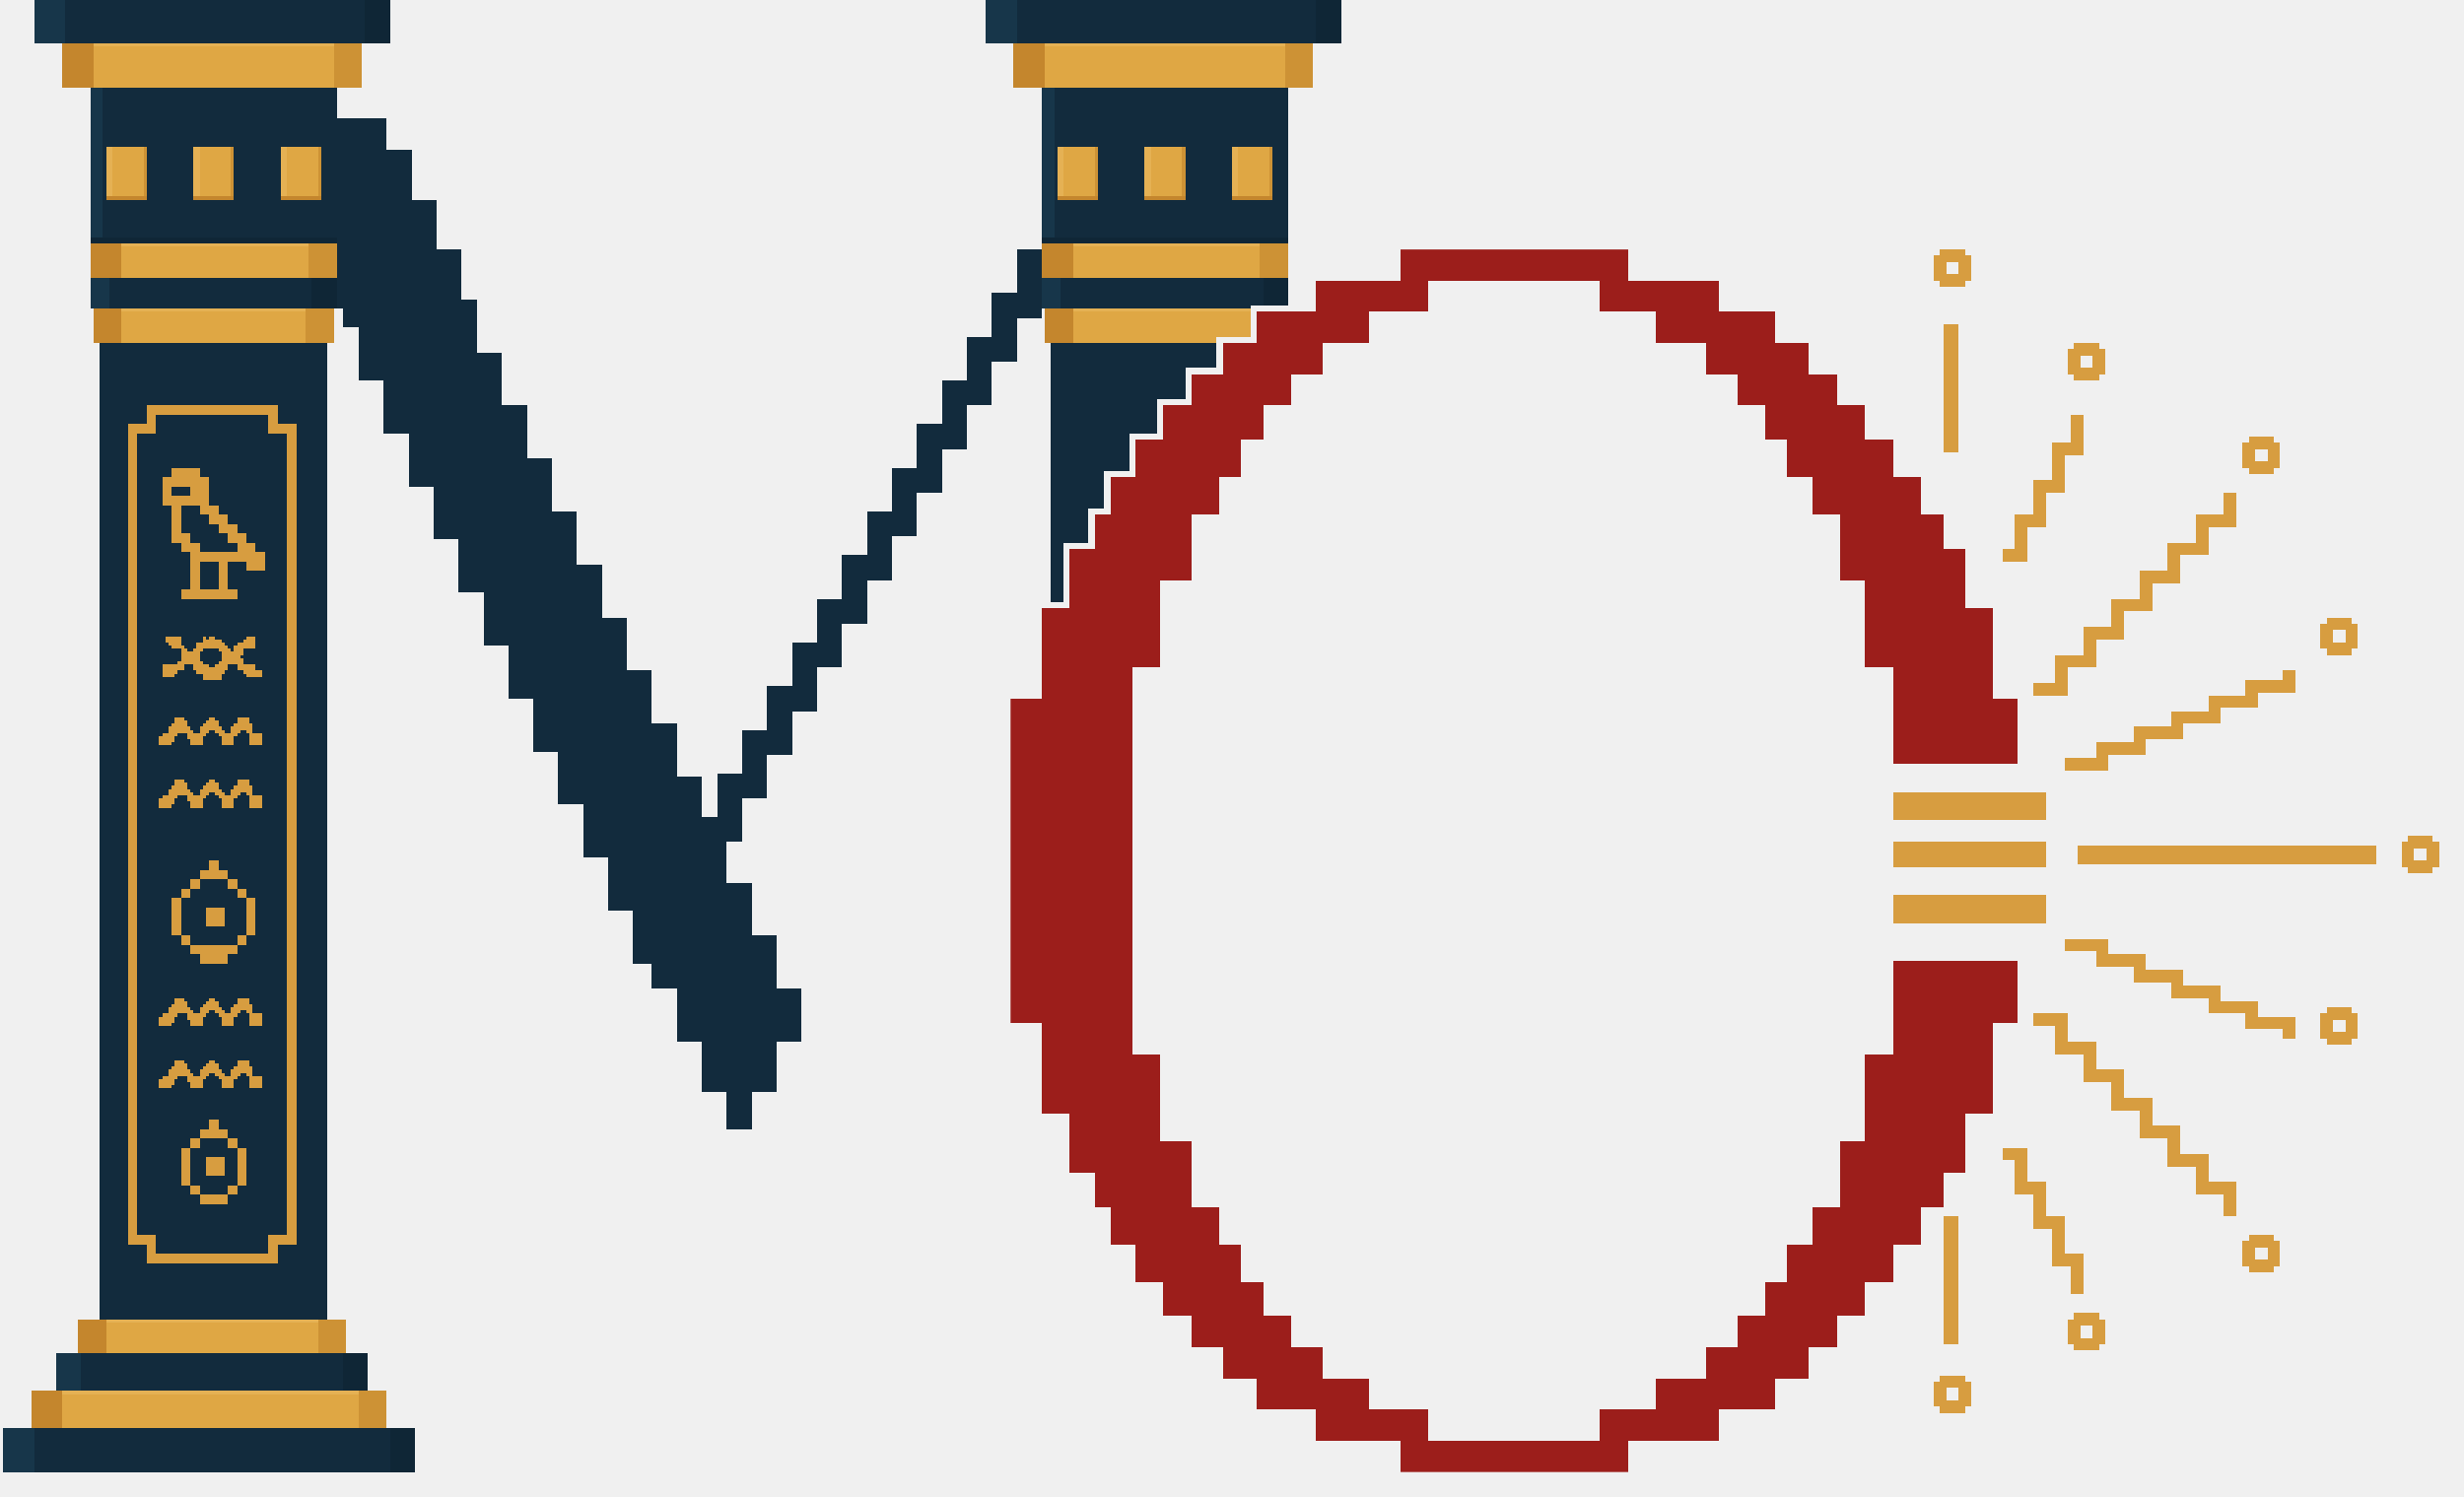
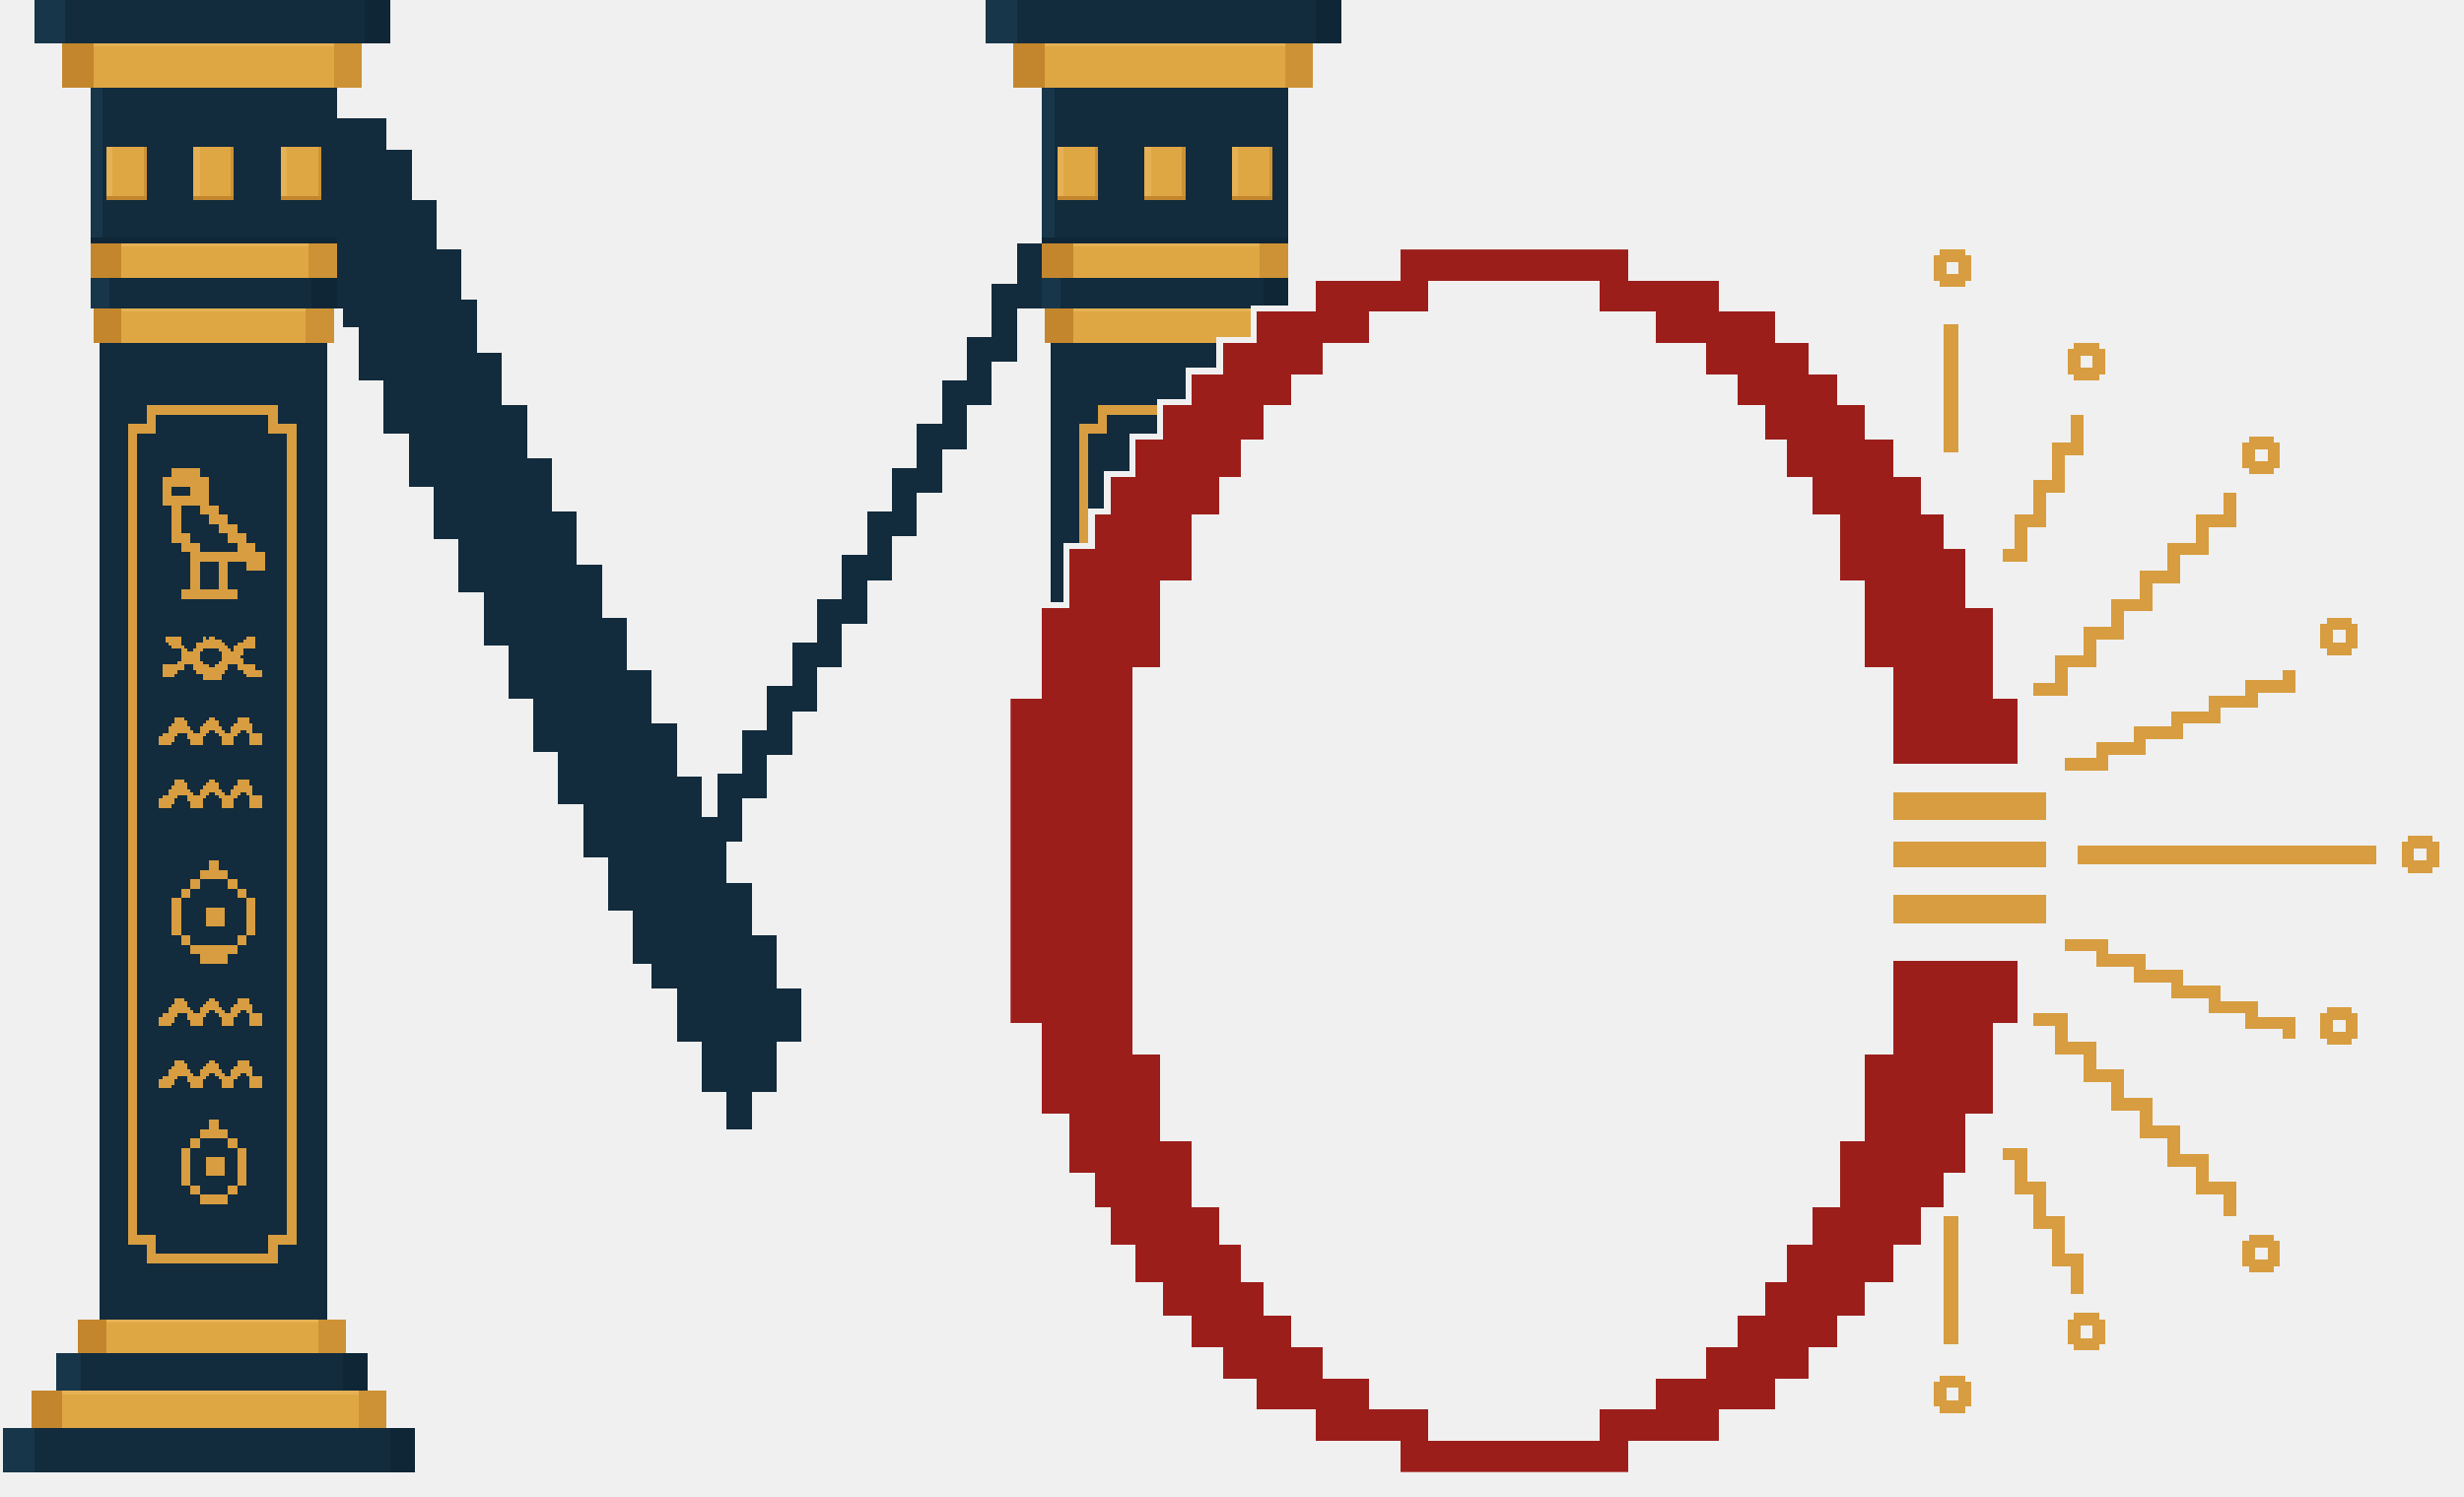
<svg xmlns="http://www.w3.org/2000/svg" shape-rendering="crispEdges" viewBox="0 0 790 480">
  <mask id="a" height="392" maskUnits="userSpaceOnUse" width="332" x="0" y="0">
    <path d="m0 0h332v392h-332z" fill="#fff" shape-rendering="crispEdges" />
    <path d="m283 165h49v63h-49z" shape-rendering="crispEdges" />
  </mask>
  <mask id="right-m-clearance" height="480" maskUnits="userSpaceOnUse" width="790" x="0" y="0">
    <path d="M0 0h790v480H0z" fill="#fff" />
    <path d="m125 0h73v10h29v10h18v10h11v10h9v10h9v11h9v12h9v12h7v11h7v19h9v29h8v104h-8v29h-9v19h-7v11h-7v12h-9v12h-9v11h-9v10h-9v10h-11v10h-18v10h-29v10h-73v-10H98v-10H79v-10H68v-10H58v-10h-9v-11h-9v-12h-8v-12h-5v-11h-8v-19h-9v-29H0V144h10v-29h9V96h8V85h5V73h8V61h9V50h9V40h10V30h11V20h19V10h27z" fill="#000" stroke="#000" stroke-linejoin="miter" stroke-width="4" transform="translate(324 80)" />
  </mask>
+   <clipPath id="right-stem-clip" clipPathUnits="userSpaceOnUse">
+     <path d="M32 110h73v86H32z" />
+   </clipPath>
  <path d="M11 0h114v14H11z" fill="#122b3d" />
  <path d="M11 0h10v14H11z" fill="#17364a" />
  <path d="M117 0h8v14h-8z" fill="#0f2636" />
  <path d="M20 14h96v14H20z" fill="#dfa744" />
  <path d="M20 14h10v14H20z" fill="#c4862d" />
  <path d="M107 14h9v14h-9z" fill="#cd9235" />
  <path d="M30 14h77v1H30z" fill="#e5b154" />
  <path d="M29 28h79v10H29zM29 38h79v40H29z" fill="#122b3d" />
  <path d="M29 28h4v10h-4zM29 38h4v40h-4z" fill="#17364a" />
  <path d="M29 76h79v2H29z" fill="#0f2636" />
  <path d="M34 47h13v17H34zm28 0h13v17H62zm28 0h13v17H90z" fill="#dfa744" />
  <path d="M34 47h2v16h-2zm28 0h2v16h-2zm28 0h2v16h-2z" fill="#e5b154" />
  <path d="M46 47h1v17h-1zm28 0h1v17h-1zm28 0h1v17h-1z" fill="#cd9235" />
  <path d="M34 63h13v1H34zm28 0h13v1H62zm28 0h13v1H90z" fill="#c4862d" />
  <path d="M29 78h79v11H29z" fill="#dfa744" />
  <path d="M29 78h10v11H29z" fill="#c4862d" />
  <path d="M99 78h9v11h-9z" fill="#cd9235" />
  <path d="M39 78h60v1H39z" fill="#e5b154" />
  <path d="M29 89h79v10H29z" fill="#122b3d" />
  <path d="M29 89h6v10h-6z" fill="#17364a" />
  <path d="M100 89h8v10h-8z" fill="#0f2636" />
  <path d="M30 99h77v11H30z" fill="#dfa744" />
  <path d="M30 99h9v11H30z" fill="#c4862d" />
  <path d="M98 99h9v11h-9z" fill="#cd9235" />
  <path d="M39 99h59v1H39z" fill="#e5b154" />
  <path d="m32 110h73v313h-73z" fill="#122b3d" />
  <g fill="#d79d40" transform="translate(41 130)">
    <path d="m6 0h42v6h6v263h-6v6h-42v-6h-6v-263h6zm3 3h36v6h6v257h-6v6h-36v-6h-6v-257h6z" fill-rule="evenodd" />
    <path d="m14 20h9v3h-9zm-3 3h15v3h-15zm0 3h3v3h-3zm9 0h6v3h-6zm-9 3h15v3h-15zm3 3h3v3h-3zm9 0h6v3h-6zm-9 3h3v3h-3zm12 0h6v3h-6zm-12 3h3v3h-3zm15 0h6v3h-6zm-15 3h6v3h-6zm18 0h6v3h-6zm-15 3h6v3h-6zm18 0h6v3h-6zm-15 3h24v3h-24zm0 3h3v3h-3zm9 0h3v3h-3zm9 0h6v3h-6zm-18 3h3v3h-3zm9 0h3v3h-3zm-9 3h3v3h-3zm9 0h3v3h-3zm-12 3h18v3h-18z" />
    <path d="m12 74h5v1h-5zm12 0h1v1h-1zm2 0h2v1h-2zm12 0h3v1h-3zm-26 1h5v1h-5zm12 0h6v1h-6zm13 0h4v1h-4zm-24 1h4v1h-4zm9 0h9v1h-9zm13 0h6v1h-6zm-21 1h4v1h-4zm8 0h10v1h-10zm12 0h7v1h-7zm-17 1h2v1h-2zm4 0h3v1h-3zm8 0h4v1h-4zm5 0h3v1h-3zm-17 1h6v1h-6zm13 0h7v1h-7zm-13 1h6v1h-6zm13 0h6v1h-6zm-13 1h6v1h-6zm13 0h7v1h-7zm-14 1h8v1h-8zm13 0h8v1h-8zm-18 1h7v1h-7zm10 0h5v1h-5zm7 0h4v1h-4zm7 0h6v1h-6zm-24 1h7v1h-7zm10 0h11v1h-11zm14 0h6v1h-6zm-24 1h5v1h-5zm11 0h9v1h-9zm15 0h6v1h-6zm-26 1h4v1h-4zm13 0h6v1h-6zm14 0h5v1h-5zm-14 1h6v1h-6z" />
    <path d="m15 100h3v1h-3zm11 0h2v1h-2zm9 0h4v1h-4zm-20 1h4v1h-4zm10 0h4v1h-4zm10 0h4v1h-4zm-21 1h5v1h-5zm10 0h5v1h-5zm10 0h6v1h-6zm-21 1h7v1h-7zm10 0h7v1h-7zm10 0h7v1h-7zm-20 1h8v1h-8zm10 0h3v1h-3zm5 0h3v1h-3zm5 0h3v1h-3zm5 0h2v1h-2zm-27 1h5v1h-5zm8 0h6v1h-6zm10 0h6v1h-6zm10 0h4v1h-4zm-29 1h5v1h-5zm9 0h5v1h-5zm11 0h4v1h-4zm9 0h4v1h-4zm-29 1h5v1h-5zm10 0h4v1h-4zm10 0h4v1h-4zm9 0h4v1h-4zm-29 1h4v1h-4zm10 0h4v1h-4zm10 0h4v1h-4zm9 0h4v1h-4z" />
    <path d="M15 100h3v1h-3zM26 100h2v1h-2zM35 100h4v1h-4zM15 101h4v1h-4zM25 101h4v1h-4zM35 101h4v1h-4zM14 102h5v1h-5zM24 102h5v1h-5zM34 102h6v1h-6zM13 103h7v1h-7zM23 103h7v1h-7zM33 103h7v1h-7zM13 104h8v1h-8zM23 104h3v1h-3zM28 104h3v1h-3zM33 104h3v1h-3zM38 104h2v1h-2zM11 105h5v1h-5zM19 105h6v1h-6zM29 105h6v1h-6zM39 105h4v1h-4zM10 106h5v1h-5zM19 106h5v1h-5zM30 106h4v1h-4zM39 106h4v1h-4zM10 107h5v1h-5zM20 107h4v1h-4zM30 107h4v1h-4zM39 107h4v1h-4zM10 108h4v1h-4zM20 108h4v1h-4zM30 108h4v1h-4zM39 108h4v1h-4z" transform="translate(0 20)" />
    <path d="M15 100h3v1h-3zM26 100h2v1h-2zM35 100h4v1h-4zM15 101h4v1h-4zM25 101h4v1h-4zM35 101h4v1h-4zM14 102h5v1h-5zM24 102h5v1h-5zM34 102h6v1h-6zM13 103h7v1h-7zM23 103h7v1h-7zM33 103h7v1h-7zM13 104h8v1h-8zM23 104h3v1h-3zM28 104h3v1h-3zM33 104h3v1h-3zM38 104h2v1h-2zM11 105h5v1h-5zM19 105h6v1h-6zM29 105h6v1h-6zM39 105h4v1h-4zM10 106h5v1h-5zM19 106h5v1h-5zM30 106h4v1h-4zM39 106h4v1h-4zM10 107h5v1h-5zM20 107h4v1h-4zM30 107h4v1h-4zM39 107h4v1h-4zM10 108h4v1h-4zM20 108h4v1h-4zM30 108h4v1h-4zM39 108h4v1h-4z" transform="translate(0 90)" />
    <path d="M15 100h3v1h-3zM26 100h2v1h-2zM35 100h4v1h-4zM15 101h4v1h-4zM25 101h4v1h-4zM35 101h4v1h-4zM14 102h5v1h-5zM24 102h5v1h-5zM34 102h6v1h-6zM13 103h7v1h-7zM23 103h7v1h-7zM33 103h7v1h-7zM13 104h8v1h-8zM23 104h3v1h-3zM28 104h3v1h-3zM33 104h3v1h-3zM38 104h2v1h-2zM11 105h5v1h-5zM19 105h6v1h-6zM29 105h6v1h-6zM39 105h4v1h-4zM10 106h5v1h-5zM19 106h5v1h-5zM30 106h4v1h-4zM39 106h4v1h-4zM10 107h5v1h-5zM20 107h4v1h-4zM30 107h4v1h-4zM39 107h4v1h-4zM10 108h4v1h-4zM20 108h4v1h-4zM30 108h4v1h-4zM39 108h4v1h-4z" transform="translate(0 110)" />
    <path d="m26 146h3v3h-3zm-3 3h9v3h-9zm-3 3h3v3h-3zm12 0h3v3h-3zm-15 3h3v3h-3zm18 0h3v3h-3zm-21 3h3v3h-3zm24 0h3v3h-3zm-24 3h3v3h-3zm11 0h6v6h-6zm13 0h3v3h-3zm-24 3h3v3h-3zm24 0h3v3h-3zm-24 3h3v3h-3zm24 0h3v3h-3zm-21 3h3v3h-3zm18 0h3v3h-3zm-15 3h15v3h-15zm3 3h9v3h-9z" />
    <path d="m26 229h3v3h-3zm-3 3h9v3h-9zm-3 3h3v3h-3zm12 0h3v3h-3zm-15 3h3v3h-3zm18 0h3v3h-3zm-18 3h3v3h-3zm8 0h6v6h-6zm10 0h3v3h-3zm-18 3h3v3h-3zm18 0h3v3h-3zm-18 3h3v3h-3zm18 0h3v3h-3zm-15 3h3v3h-3zm12 0h3v3h-3zm-9 3h9v3h-9z" />
  </g>
  <g>
    <path d="M25 423h86v11H25z" fill="#dfa744" />
    <path d="M25 423h9v11h-9z" fill="#c4862d" />
    <path d="M102 423h9v11h-9z" fill="#cd9235" />
    <path d="M34 423h68v1H34z" fill="#e5b154" />
    <path d="M18 434h100v12H18z" fill="#122b3d" />
    <path d="M18 434h8v12h-8z" fill="#17364a" />
    <path d="M110 434h8v12h-8z" fill="#0f2636" />
    <path d="M10 446h114v12H10z" fill="#dfa744" />
    <path d="M10 446h10v12H10z" fill="#c4862d" />
    <path d="M115 446h9v12h-9z" fill="#cd9235" />
    <path d="M20 446h95v1H20z" fill="#e5b154" />
    <path d="M1 458h132v14H1z" fill="#122b3d" />
    <path d="M1 458h10v14H1z" fill="#17364a" />
    <path d="M125 458h8v14h-8z" fill="#0f2636" />
  </g>
  <g fill="#122b3d" transform="translate(104)">
    <path d="M3 38H19V48H27V64H35V80H43V96H48V113H56V130H64V147H72V164H80V181H88V198H96V215H104V232H112V249H120V266H128V283H136V300H144V317H152V334H144V350H136V362H132H128V350H120V334H112V317H104V309H98V292H90V275H82V258H74V241H66V224H58V207H50V190H42V173H34V156H26V139H18V122H10V105H5V99H3Z" fill="#122b3d" transform="translate(1 0)" />
-     <path d="m234 76v8h-8v14h-8v14h-8v14h-8v14h-8v14h-8v14h-8v14h-8v14h-8v14h-8v14h-8v14h-8v14h-8v14h-8v14h-8" fill="none" stroke="#122b3d" stroke-linecap="square" stroke-width="8" />
+     <path d="m234 78v4h-8v13h-8v17h-8v14h-8v14h-8v14h-8v14h-8v14h-8v14h-8v14h-8v14h-8v14h-8v14h-8v14h-8v14h-8" fill="none" stroke="#122b3d" stroke-linecap="square" stroke-linejoin="miter" stroke-width="8" />
  </g>
  <g mask="url(#right-m-clearance)">
    <g transform="translate(305)">
      <path d="M11 0h114v14H11z" fill="#122b3d" />
      <path d="M11 0h10v14H11z" fill="#17364a" />
      <path d="M117 0h8v14h-8z" fill="#0f2636" />
      <path d="M20 14h96v14H20z" fill="#dfa744" />
      <path d="M20 14h10v14H20z" fill="#c4862d" />
      <path d="M107 14h9v14h-9z" fill="#cd9235" />
      <path d="M30 14h77v1H30z" fill="#e5b154" />
      <path d="M29 28h79v10H29zM29 38h79v40H29z" fill="#122b3d" />
      <path d="M29 28h4v10h-4zM29 38h4v40h-4z" fill="#17364a" />
      <path d="M29 76h79v2H29z" fill="#0f2636" />
      <path d="M34 47h13v17H34zm28 0h13v17H62zm28 0h13v17H90z" fill="#dfa744" />
      <path d="M34 47h2v16h-2zm28 0h2v16h-2zm28 0h2v16h-2z" fill="#e5b154" />
      <path d="M46 47h1v17h-1zm28 0h1v17h-1zm28 0h1v17h-1z" fill="#cd9235" />
      <path d="M34 63h13v1H34zm28 0h13v1H62zm28 0h13v1H90z" fill="#c4862d" />
      <path d="M29 78h79v11H29z" fill="#dfa744" />
      <path d="M29 78h10v11H29z" fill="#c4862d" />
      <path d="M99 78h9v11h-9z" fill="#cd9235" />
      <path d="M39 78h60v1H39z" fill="#e5b154" />
      <path d="M29 89h79v10H29z" fill="#122b3d" />
      <path d="M29 89h6v10h-6z" fill="#17364a" />
      <path d="M100 89h8v10h-8z" fill="#0f2636" />
      <path d="M30 99h77v11H30z" fill="#dfa744" />
      <path d="M30 99h9v11H30z" fill="#c4862d" />
      <path d="M98 99h9v11h-9z" fill="#cd9235" />
      <path d="M39 99h59v1H39z" fill="#e5b154" />
      <path d="M32 110h73v86H32z" fill="#122b3d" />
+       <g clip-path="url(#right-stem-clip)">
+         <g fill="#d79d40" transform="translate(41 130)">
+           <path d="M6 0H48V6H54V269H48V275H6V269H0V6H6ZM9 3H45V9H51V266H45V272H9V266H3V9H9Z" fill-rule="evenodd" />
+         </g>
+       </g>
    </g>
  </g>
  <svg height="392" overflow="visible" viewBox="0 0 332 392" width="332" x="324" y="80">
    <path d="m125 0h73v10h29v10h18v10h11v10h9v10h9v11h9v12h9v12h7v11h7v19h9v29h8v104h-8v29h-9v19h-7v11h-7v12h-9v12h-9v11h-9v10h-9v10h-11v10h-18v10h-29v10h-73v-10h-27v-10h-19v-10h-11v-10h-10v-10h-9v-11h-9v-12h-8v-12h-5v-11h-8v-19h-9v-29h-10v-104h10v-29h9v-19h8v-11h5v-12h8v-12h9v-11h9v-10h10v-10h11v-10h19v-10h27zm9 10h55v10h18v10h16v10h10v10h9v11h7v12h8v12h9v21h8v28h9v124h-9v28h-8v21h-9v12h-8v12h-7v11h-9v10h-10v10h-16v10h-18v10h-55v-10h-19v-10h-15v-10h-10v-10h-9v-11h-7v-12h-7v-12h-9v-21h-10v-28h-9v-124h9v-28h10v-21h9v-12h7v-12h7v-11h9v-10h10v-10h15v-10h19z" fill="#9c1e1b" fill-rule="evenodd" mask="url(#a)" />
    <g fill="#d79d40">
      <path d="m283 174h49v9h-49z" />
      <path d="m283 190h49v8h-49z" />
      <path d="m283 207h49v9h-49z" />
    </g>
  </svg>
  <g fill="#d79d40" transform="translate(620 80)">
    <path d="m3 24h5v41h-5z" />
    <g fill="none" stroke="#d79d40" stroke-width="4">
      <path d="m22 98h6v-11h6v-11h6v-12h6v-11" />
      <path d="m32 141h9v-9h9v-9h9v-9h9v-9h9v-9h9v-9h9v-9" />
      <path d="m42 165h12v-5h12v-5h12v-5h12v-5h12v-5h12v-5" />
    </g>
    <path d="m46 191h96v6h-96z" />
    <path d="m42 223h12v5h12v5h12v5h12v5h12v5h12v5" fill="none" stroke="#d79d40" stroke-width="4" />
    <path d="m32 247h9v9h9v9h9v9h9v9h9v9h9v9h9v9" fill="none" stroke="#d79d40" stroke-width="4" />
    <path d="m22 290h6v11h6v11h6v12h6v11" fill="none" stroke="#d79d40" stroke-width="4" />
    <path d="m3 310h5v41h-5z" />
    <path d="M2 0h8v2h2v8h-2v2H2v-2H0V2h2zm2 4v4h4V4z" fill-rule="evenodd" transform="translate(0 0)" />
    <path d="M2 0h8v2h2v8h-2v2H2v-2H0V2h2zm2 4v4h4V4z" fill-rule="evenodd" transform="translate(43 30)" />
    <path d="M2 0h8v2h2v8h-2v2H2v-2H0V2h2zm2 4v4h4V4z" fill-rule="evenodd" transform="translate(99 60)" />
    <path d="M2 0h8v2h2v8h-2v2H2v-2H0V2h2zm2 4v4h4V4z" fill-rule="evenodd" transform="translate(124 118)" />
    <path d="M2 0h8v2h2v8h-2v2H2v-2H0V2h2zm2 4v4h4V4z" fill-rule="evenodd" transform="translate(150 188)" />
    <path d="M2 0h8v2h2v8h-2v2H2v-2H0V2h2zm2 4v4h4V4z" fill-rule="evenodd" transform="translate(124 243)" />
    <path d="M2 0h8v2h2v8h-2v2H2v-2H0V2h2zm2 4v4h4V4z" fill-rule="evenodd" transform="translate(99 316)" />
    <path d="M2 0h8v2h2v8h-2v2H2v-2H0V2h2zm2 4v4h4V4z" fill-rule="evenodd" transform="translate(43 341)" />
    <path d="M2 0h8v2h2v8h-2v2H2v-2H0V2h2zm2 4v4h4V4z" fill-rule="evenodd" transform="translate(0 361)" />
  </g>
</svg>
